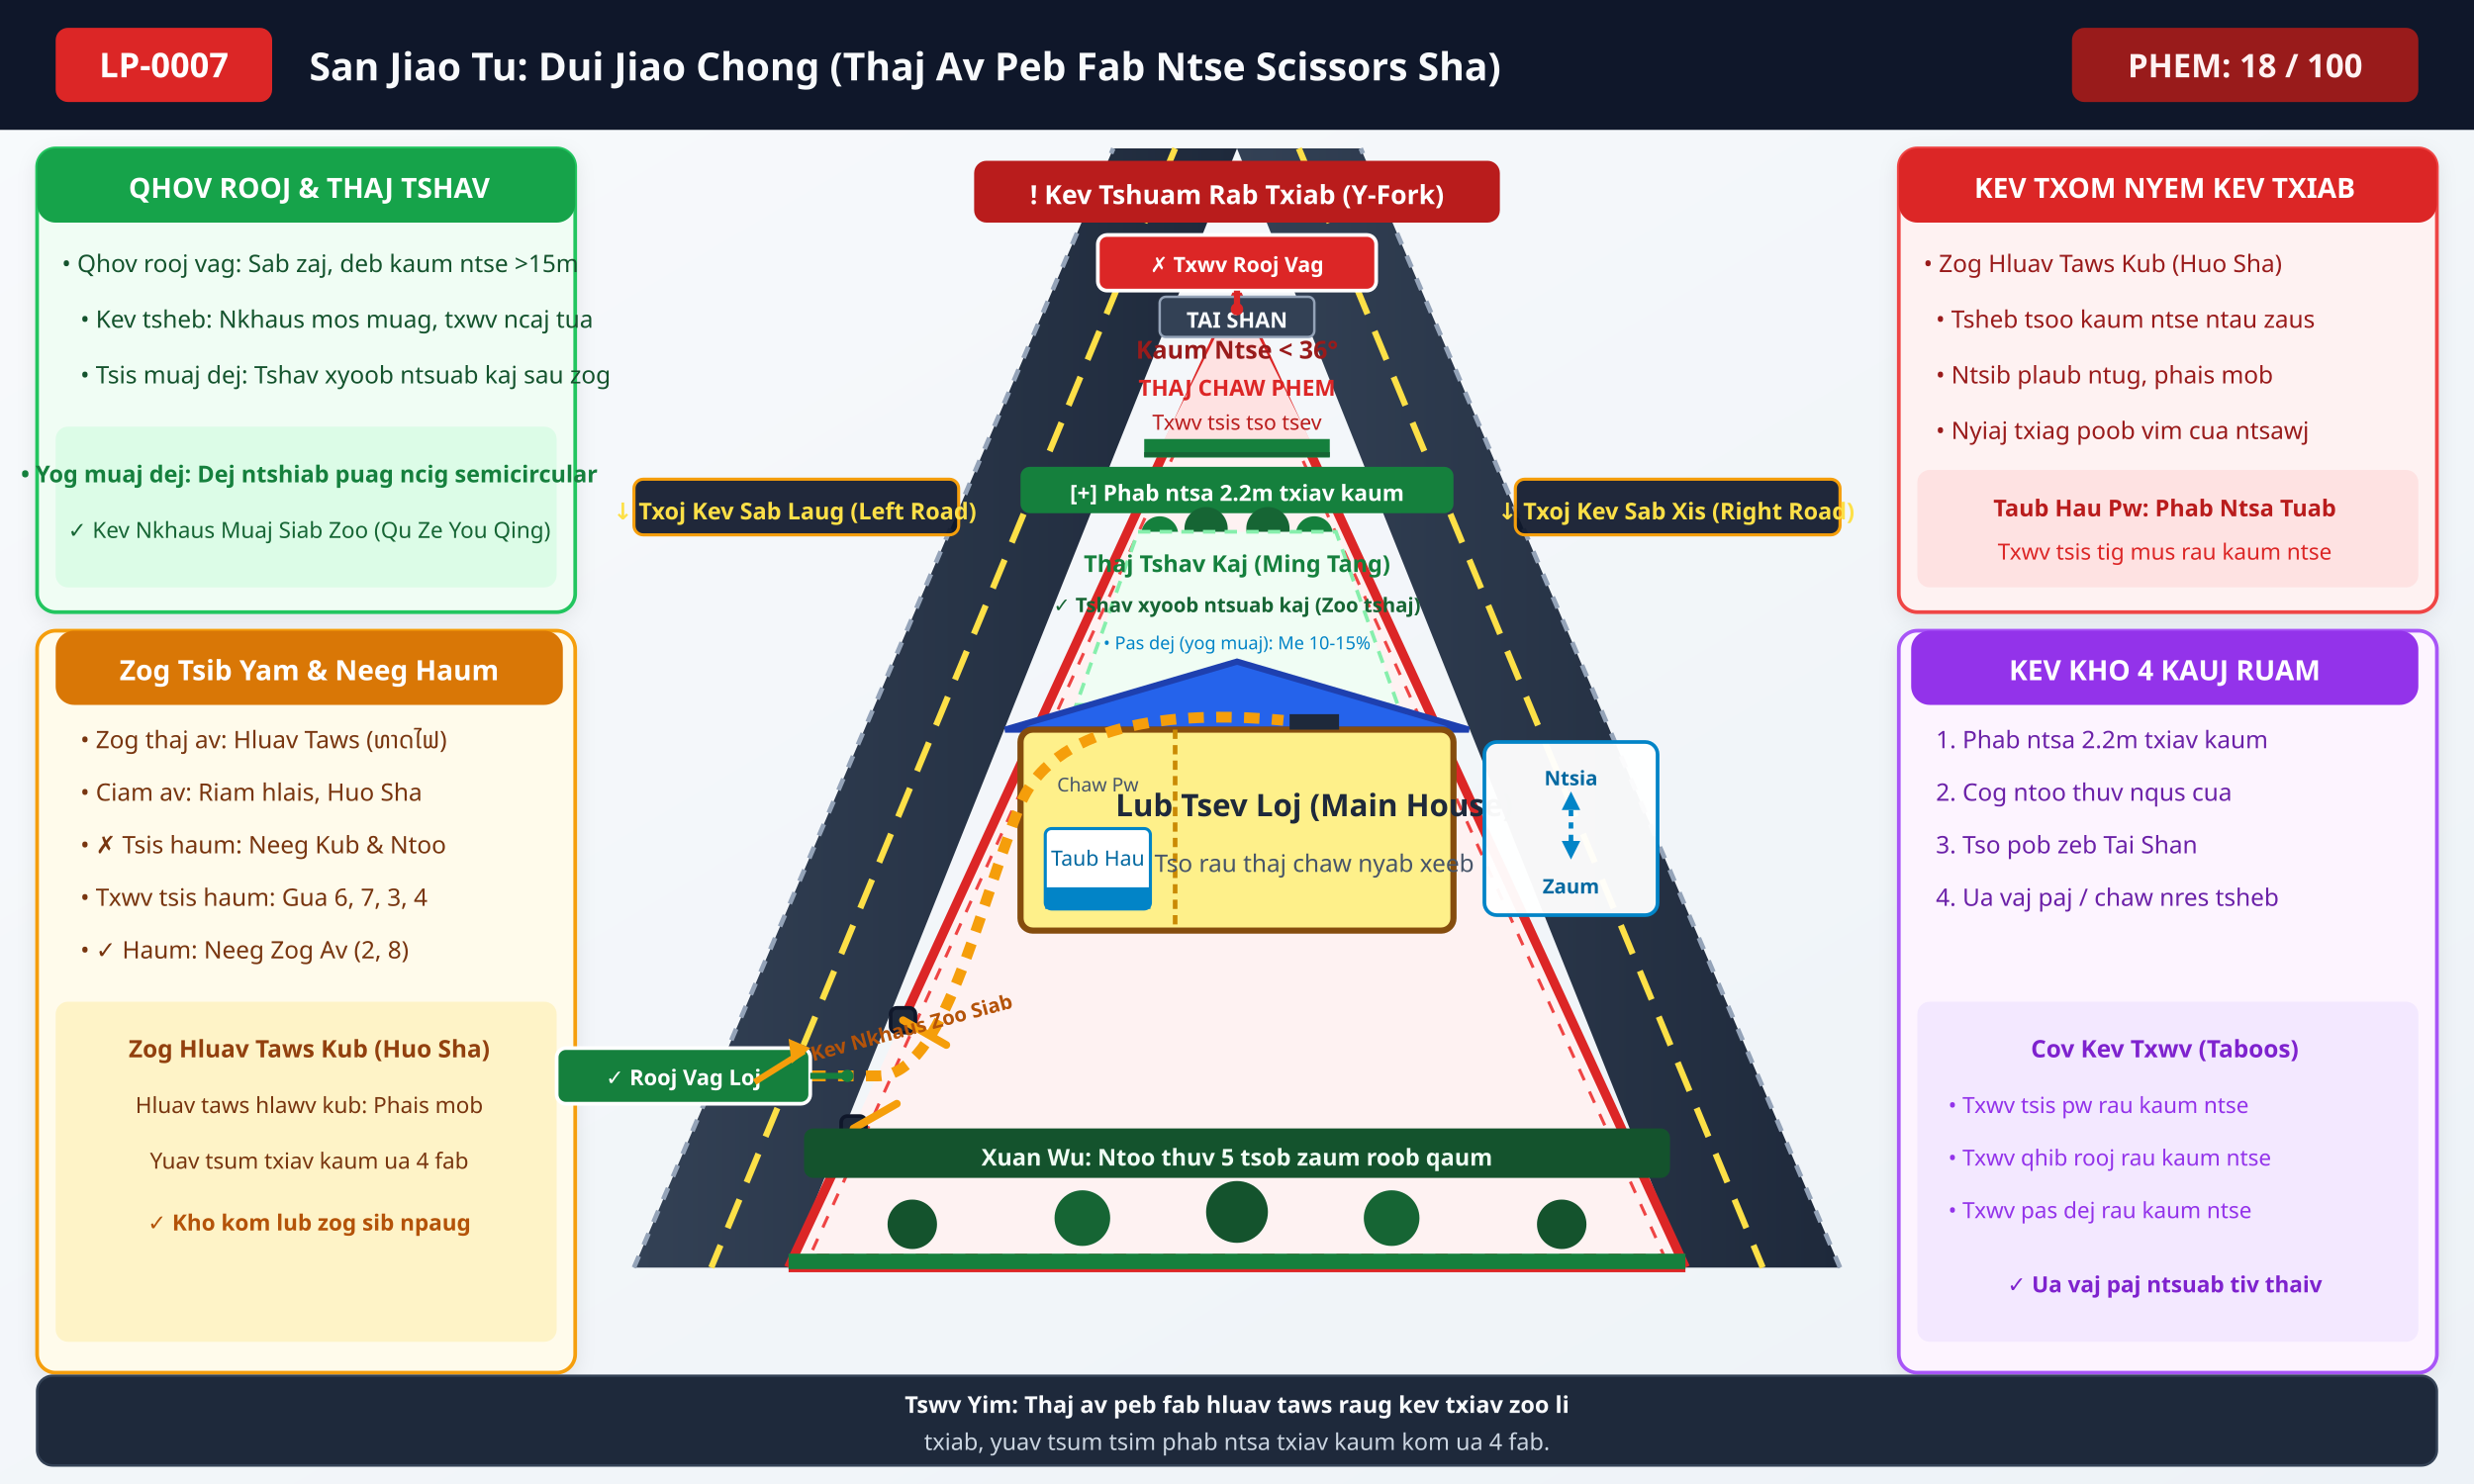
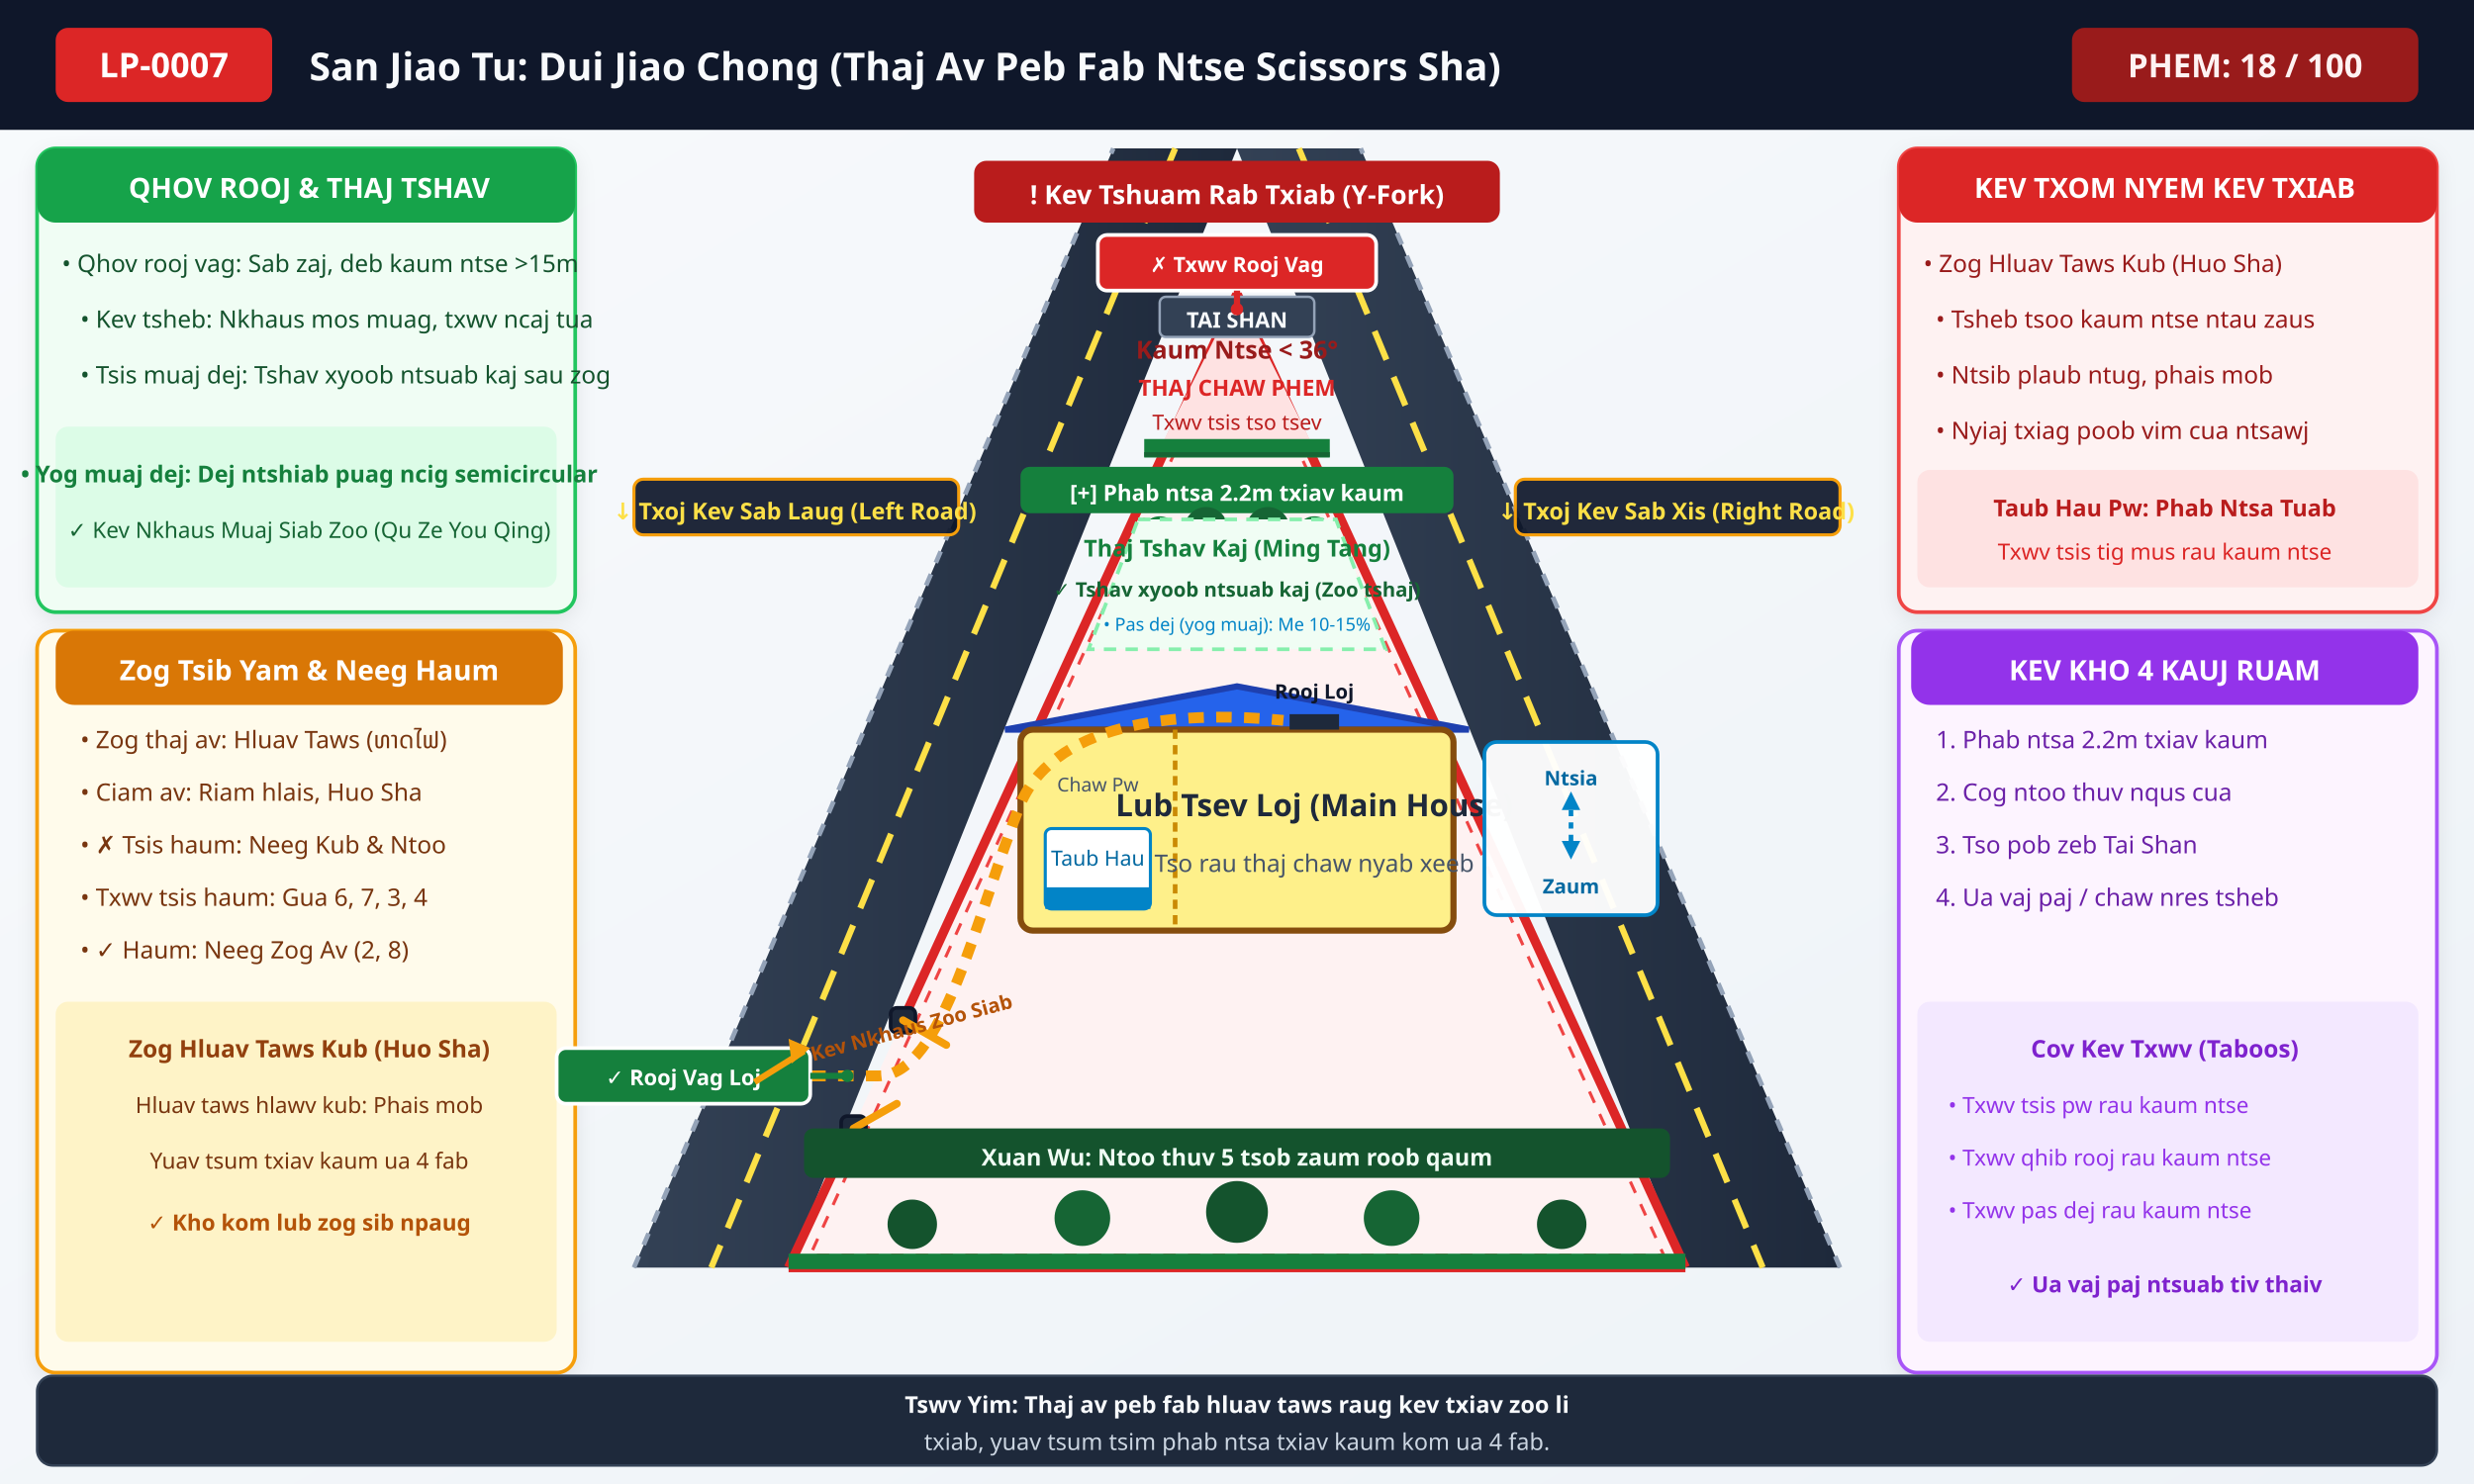
<svg xmlns="http://www.w3.org/2000/svg" viewBox="0 0 800 480" width="800" height="480">
  <defs>
    <linearGradient id="bgGrad" x1="0%" y1="0%" x2="100%" y2="100%">
      <stop offset="0%" stop-color="#F8FAFC" />
      <stop offset="100%" stop-color="#EDF2F7" />
    </linearGradient>
    <linearGradient id="roadGrad" x1="0%" y1="0%" x2="100%" y2="0%">
      <stop offset="0%" stop-color="#334155" />
      <stop offset="100%" stop-color="#1E293B" />
    </linearGradient>
    <filter id="shadow" x="-5%" y="-5%" width="110%" height="110%">
      <feDropShadow dx="0" dy="2" stdDeviation="3" flood-opacity="0.08" />
    </filter>
  </defs>
  <rect width="800" height="480" fill="url(#bgGrad)" />
  <rect x="0" y="0" width="800" height="42" fill="#0F172A" />
  <rect x="18" y="9" width="70" height="24" rx="4" fill="#DC2626" />
  <text x="53" y="25" font-family="'Segoe UI', sans-serif" font-weight="bold" font-size="11" fill="#FFFFFF" text-anchor="middle">LP-0007</text>
  <text x="100" y="26" font-family="'Noto Sans Lao', 'Segoe UI', sans-serif" font-weight="bold" font-size="12.5" fill="#F8FAFC">San Jiao Tu: Dui Jiao Chong (Thaj Av Peb Fab Ntse Scissors Sha)</text>
  <rect x="670" y="9" width="112" height="24" rx="4" fill="#991B1B" />
  <text x="726" y="25" font-family="'Noto Sans Lao', 'Segoe UI', sans-serif" font-weight="bold" font-size="10.5" fill="#FEF2F2" text-anchor="middle">PHEM: 18 / 100</text>
  <rect x="12" y="48" width="174" height="150" rx="6" fill="#F0FDF4" stroke="#22C55E" stroke-width="1.2" filter="url(#shadow)" />
  <rect x="12" y="48" width="174" height="24" rx="6" fill="#16A34A" />
  <text x="100" y="64" font-family="'Noto Sans Lao', 'Segoe UI', sans-serif" font-weight="bold" font-size="9" fill="#FFFFFF" text-anchor="middle">QHOV ROOJ &amp; THAJ TSHAV</text>
  <text x="20" y="88" font-family="'Noto Sans Lao', 'Segoe UI', sans-serif" font-size="7.8" fill="#14532D">• Qhov rooj vag: Sab zaj, deb kaum ntse &gt;15m</text>
  <text x="26" y="106" font-family="'Noto Sans Lao', 'Segoe UI', sans-serif" font-size="7.8" fill="#14532D">• Kev tsheb: Nkhaus mos muag, txwv ncaj tua</text>
  <text x="26" y="124" font-family="'Noto Sans Lao', 'Segoe UI', sans-serif" font-size="7.8" fill="#14532D">• Tsis muaj dej: Tshav xyoob ntsuab kaj sau zog</text>
  <rect x="18" y="138" width="162" height="52" rx="4" fill="#DCFCE7" />
  <text x="100" y="156" font-family="'Noto Sans Lao', 'Segoe UI', sans-serif" font-weight="bold" font-size="7.5" fill="#15803D" text-anchor="middle">• Yog muaj dej: Dej ntshiab puag ncig semicircular</text>
  <text x="100" y="174" font-family="'Noto Sans Lao', 'Segoe UI', sans-serif" font-size="7.2" fill="#166534" text-anchor="middle">✓ Kev Nkhaus Muaj Siab Zoo (Qu Ze You Qing)</text>
  <rect x="12" y="204" width="174" height="240" rx="6" fill="#FFFBEB" stroke="#F59E0B" stroke-width="1.2" filter="url(#shadow)" />
  <rect x="18" y="204" width="164" height="24" rx="6" fill="#D97706" />
  <text x="100" y="220" font-family="'Noto Sans Lao', 'Segoe UI', sans-serif" font-weight="bold" font-size="9" fill="#FFFFFF" text-anchor="middle">Zog Tsib Yam &amp; Neeg Haum</text>
  <text x="26" y="242" font-family="'Noto Sans Lao', 'Segoe UI', sans-serif" font-size="7.8" fill="#78350F">• Zog thaj av: Hluav Taws (ທາດໄຟ)</text>
  <text x="26" y="259" font-family="'Noto Sans Lao', 'Segoe UI', sans-serif" font-size="7.8" fill="#78350F">• Ciam av: Riam hlais, Huo Sha</text>
  <text x="26" y="276" font-family="'Noto Sans Lao', 'Segoe UI', sans-serif" font-size="7.8" fill="#78350F">• ✗ Tsis haum: Neeg Kub &amp; Ntoo</text>
  <text x="26" y="293" font-family="'Noto Sans Lao', 'Segoe UI', sans-serif" font-size="7.8" fill="#78350F">• Txwv tsis haum: Gua 6, 7, 3, 4</text>
  <text x="26" y="310" font-family="'Noto Sans Lao', 'Segoe UI', sans-serif" font-size="7.8" fill="#78350F">• ✓ Haum: Neeg Zog Av (2, 8)</text>
  <rect x="18" y="324" width="162" height="110" rx="4" fill="#FEF3C7" />
  <text x="100" y="342" font-family="'Noto Sans Lao', 'Segoe UI', sans-serif" font-weight="bold" font-size="7.8" fill="#92400E" text-anchor="middle">Zog Hluav Taws Kub (Huo Sha)</text>
  <text x="100" y="360" font-family="'Noto Sans Lao', 'Segoe UI', sans-serif" font-size="7.2" fill="#78350F" text-anchor="middle">Hluav taws hlawv kub: Phais mob</text>
  <text x="100" y="378" font-family="'Noto Sans Lao', 'Segoe UI', sans-serif" font-size="7.2" fill="#78350F" text-anchor="middle">Yuav tsum txiav kaum ua 4 fab</text>
  <text x="100" y="398" font-family="'Noto Sans Lao', 'Segoe UI', sans-serif" font-weight="bold" font-size="7.2" fill="#B45309" text-anchor="middle">✓ Kho kom lub zog sib npaug</text>
  <rect x="614" y="48" width="174" height="150" rx="6" fill="#FEF2F2" stroke="#EF4444" stroke-width="1.2" filter="url(#shadow)" />
  <rect x="614" y="48" width="174" height="24" rx="6" fill="#DC2626" />
  <text x="700" y="64" font-family="'Noto Sans Lao', 'Segoe UI', sans-serif" font-weight="bold" font-size="9" fill="#FFFFFF" text-anchor="middle">KEV TXOM NYEM KEV TXIAB</text>
  <text x="622" y="88" font-family="'Noto Sans Lao', 'Segoe UI', sans-serif" font-size="7.8" fill="#991B1B">• Zog Hluav Taws Kub (Huo Sha)</text>
  <text x="626" y="106" font-family="'Noto Sans Lao', 'Segoe UI', sans-serif" font-size="7.8" fill="#991B1B">• Tsheb tsoo kaum ntse ntau zaus</text>
  <text x="626" y="124" font-family="'Noto Sans Lao', 'Segoe UI', sans-serif" font-size="7.8" fill="#991B1B">• Ntsib plaub ntug, phais mob</text>
  <text x="626" y="142" font-family="'Noto Sans Lao', 'Segoe UI', sans-serif" font-size="7.8" fill="#991B1B">• Nyiaj txiag poob vim cua ntsawj</text>
  <rect x="620" y="152" width="162" height="38" rx="4" fill="#FEE2E2" />
  <text x="700" y="167" font-family="'Noto Sans Lao', 'Segoe UI', sans-serif" font-weight="bold" font-size="7.5" fill="#B91C1C" text-anchor="middle">Taub Hau Pw: Phab Ntsa Tuab</text>
  <text x="700" y="181" font-family="'Noto Sans Lao', 'Segoe UI', sans-serif" font-size="7.2" fill="#DC2626" text-anchor="middle">Txwv tsis tig mus rau kaum ntse</text>
  <rect x="614" y="204" width="174" height="240" rx="6" fill="#FDF4FF" stroke="#A855F7" stroke-width="1.2" filter="url(#shadow)" />
  <rect x="618" y="204" width="164" height="24" rx="6" fill="#9333EA" />
  <text x="700" y="220" font-family="'Noto Sans Lao', 'Segoe UI', sans-serif" font-weight="bold" font-size="9" fill="#FFFFFF" text-anchor="middle">KEV KHO 4 KAUJ RUAM</text>
  <text x="626" y="242" font-family="'Noto Sans Lao', 'Segoe UI', sans-serif" font-size="7.8" fill="#6B21A8">1. Phab ntsa 2.2m txiav kaum</text>
  <text x="626" y="259" font-family="'Noto Sans Lao', 'Segoe UI', sans-serif" font-size="7.8" fill="#6B21A8">2. Cog ntoo thuv nqus cua</text>
  <text x="626" y="276" font-family="'Noto Sans Lao', 'Segoe UI', sans-serif" font-size="7.8" fill="#6B21A8">3. Tso pob zeb Tai Shan</text>
  <text x="626" y="293" font-family="'Noto Sans Lao', 'Segoe UI', sans-serif" font-size="7.8" fill="#6B21A8">4. Ua vaj paj / chaw nres tsheb</text>
  <rect x="620" y="324" width="162" height="110" rx="4" fill="#F3E8FF" />
  <text x="700" y="342" font-family="'Noto Sans Lao', 'Segoe UI', sans-serif" font-weight="bold" font-size="7.8" fill="#7E22CE" text-anchor="middle">Cov Kev Txwv (Taboos)</text>
  <text x="630" y="360" font-family="'Noto Sans Lao', 'Segoe UI', sans-serif" font-size="7.2" fill="#9333EA">• Txwv tsis pw rau kaum ntse</text>
  <text x="630" y="377" font-family="'Noto Sans Lao', 'Segoe UI', sans-serif" font-size="7.2" fill="#9333EA">• Txwv qhib rooj rau kaum ntse</text>
  <text x="630" y="394" font-family="'Noto Sans Lao', 'Segoe UI', sans-serif" font-size="7.2" fill="#9333EA">• Txwv pas dej rau kaum ntse</text>
  <text x="700" y="418" font-family="'Noto Sans Lao', 'Segoe UI', sans-serif" font-weight="bold" font-size="7.2" fill="#7E22CE" text-anchor="middle">✓ Ua vaj paj ntsuab tiv thaiv</text>
  <polygon points="360,48 400,48 255,410 205,410" fill="url(#roadGrad)" />
  <line x1="380" y1="48" x2="230" y2="410" stroke="#FDE047" stroke-width="2" stroke-dasharray="10,6" />
  <line x1="205" y1="410" x2="360" y2="48" stroke="#94A3B8" stroke-width="1.5" stroke-dasharray="4,4" />
  <polygon points="400,48 440,48 595,410 545,410" fill="url(#roadGrad)" />
  <line x1="420" y1="48" x2="570" y2="410" stroke="#FDE047" stroke-width="2" stroke-dasharray="10,6" />
  <line x1="595" y1="410" x2="440" y2="48" stroke="#94A3B8" stroke-width="1.5" stroke-dasharray="4,4" />
  <rect x="315" y="52" width="170" height="20" rx="4" fill="#B91C1C" />
  <text x="400" y="66" font-family="'Noto Sans Lao', 'Segoe UI', sans-serif" font-weight="bold" font-size="8.5" fill="#FFFFFF" text-anchor="middle">! Kev Tshuam Rab Txiab (Y-Fork)</text>
  <rect x="205" y="155" width="105" height="18" rx="3" fill="#0F172A" fill-opacity="0.92" stroke="#F59E0B" stroke-width="1" />
  <text x="257" y="168" font-family="'Noto Sans Lao', 'Segoe UI', sans-serif" font-weight="bold" font-size="7.5" fill="#FDE047" text-anchor="middle">↓ Txoj Kev Sab Laug (Left Road)</text>
  <rect x="490" y="155" width="105" height="18" rx="3" fill="#0F172A" fill-opacity="0.92" stroke="#F59E0B" stroke-width="1" />
  <text x="542" y="168" font-family="'Noto Sans Lao', 'Segoe UI', sans-serif" font-weight="bold" font-size="7.5" fill="#FDE047" text-anchor="middle">↓ Txoj Kev Sab Xis (Right Road)</text>
  <polygon points="400,95 255,410 545,410" fill="#FEF2F2" />
  <polygon points="400,102 262,406 538,406" fill="none" stroke="#EF4444" stroke-width="1" stroke-dasharray="4,4" />
  <line x1="255" y1="410" x2="545" y2="410" stroke="#DC2626" stroke-width="3" />
  <line x1="545" y1="410" x2="400" y2="95" stroke="#DC2626" stroke-width="3" />
  <line x1="400" y1="95" x2="292" y2="330" stroke="#DC2626" stroke-width="3" />
  <line x1="276" y1="365" x2="255" y2="410" stroke="#DC2626" stroke-width="3" />
  <rect x="288" y="326" width="8" height="8" rx="2" fill="#1E293B" stroke="#0F172A" stroke-width="1.2" />
  <rect x="272" y="361" width="8" height="8" rx="2" fill="#1E293B" stroke="#0F172A" stroke-width="1.2" />
  <line x1="292" y1="330" x2="306" y2="338" stroke="#F59E0B" stroke-width="2.5" stroke-linecap="round" />
  <line x1="276" y1="365" x2="290" y2="357" stroke="#F59E0B" stroke-width="2.5" stroke-linecap="round" />
  <polygon points="400,95 375,145 425,145" fill="#FEE2E2" />
  <text x="400" y="116" font-family="'Segoe UI', sans-serif" font-weight="bold" font-size="8" fill="#991B1B" text-anchor="middle">Kaum Ntse &lt; 36°</text>
  <text x="400" y="128" font-family="'Noto Sans Lao', 'Segoe UI', sans-serif" font-weight="bold" font-size="7.2" fill="#DC2626" text-anchor="middle">THAJ CHAW PHEM</text>
  <text x="400" y="139" font-family="'Noto Sans Lao', 'Segoe UI', sans-serif" font-size="6.8" fill="#B91C1C" text-anchor="middle">Txwv tsis tso tsev</text>
  <rect x="375" y="96" width="50" height="13" rx="2" fill="#334155" stroke="#94A3B8" stroke-width="0.8" />
  <text x="400" y="106" font-family="'Segoe UI', sans-serif" font-weight="bold" font-size="7" fill="#F8FAFC" text-anchor="middle">TAI SHAN</text>
  <line x1="370" y1="145" x2="430" y2="145" stroke="#15803D" stroke-width="6" />
  <line x1="370" y1="147" x2="430" y2="147" stroke="#166534" stroke-width="1.5" />
  <rect x="330" y="151" width="140" height="15" rx="3" fill="#15803D" />
  <text x="400" y="162" font-family="'Noto Sans Lao', 'Segoe UI', sans-serif" font-weight="bold" font-size="7.2" fill="#FFFFFF" text-anchor="middle">[+] Phab ntsa 2.2m txiav kaum</text>
  <circle cx="375" cy="173" r="6" fill="#15803D" />
  <circle cx="390" cy="171" r="7" fill="#166534" />
  <circle cx="410" cy="171" r="7" fill="#166534" />
  <circle cx="425" cy="173" r="6" fill="#15803D" />
-   <polygon points="368,172 432,172 452,228 348,228" fill="#F0FDF4" stroke="#86EFAC" stroke-width="1.2" stroke-dasharray="4,3" />
-   <text x="400" y="185" font-family="'Noto Sans Lao', 'Segoe UI', sans-serif" font-weight="bold" font-size="7.5" fill="#15803D" text-anchor="middle">Thaj Tshav Kaj (Ming Tang)</text>
-   <text x="400" y="198" font-family="'Noto Sans Lao', 'Segoe UI', sans-serif" font-weight="bold" font-size="6.5" fill="#166534" text-anchor="middle">✓ Tshav xyoob ntsuab kaj (Zoo tshaj)</text>
-   <text x="400" y="210" font-family="'Noto Sans Lao', 'Segoe UI', sans-serif" font-size="5.8" fill="#0284C7" text-anchor="middle">• Pas dej (yog muaj): Me 10-15%</text>
-   <polygon points="325,236 400,214 475,236" fill="#2563EB" stroke="#1E40AF" stroke-width="2" />
+   <polygon points="368,168 432,168 448,210 352,210" fill="#F0FDF4" stroke="#86EFAC" stroke-width="1.2" stroke-dasharray="4,3" />
+   <text x="400" y="180" font-family="'Noto Sans Lao', 'Segoe UI', sans-serif" font-weight="bold" font-size="7.5" fill="#15803D" text-anchor="middle">Thaj Tshav Kaj (Ming Tang)</text>
+   <text x="400" y="193" font-family="'Noto Sans Lao', 'Segoe UI', sans-serif" font-weight="bold" font-size="6.5" fill="#166534" text-anchor="middle">✓ Tshav xyoob ntsuab kaj (Zoo tshaj)</text>
+   <text x="400" y="204" font-family="'Noto Sans Lao', 'Segoe UI', sans-serif" font-size="5.8" fill="#0284C7" text-anchor="middle">• Pas dej (yog muaj): Me 10-15%</text>
+   <polygon points="325,236 400,222 475,236" fill="#2563EB" stroke="#1E40AF" stroke-width="2" />
  <rect x="330" y="236" width="140" height="65" fill="#FEF08A" stroke="#854D0E" stroke-width="2" rx="4" />
  <line x1="380" y1="236" x2="380" y2="301" stroke="#CA8A04" stroke-width="1.5" stroke-dasharray="3,2" />
  <rect x="338" y="268" width="34" height="26" rx="2" fill="#FFFFFF" stroke="#0284C7" stroke-width="1" />
  <rect x="338" y="287" width="34" height="7" fill="#0284C7" />
  <text x="355" y="280" font-family="'Noto Sans Lao', 'Segoe UI', sans-serif" font-size="6.8" fill="#0369A1" text-anchor="middle">Taub Hau</text>
  <text x="355" y="256" font-family="'Noto Sans Lao', 'Segoe UI', sans-serif" font-size="6.2" fill="#475569" text-anchor="middle">Chaw Pw</text>
  <text x="425" y="264" font-family="'Noto Sans Lao', 'Segoe UI', sans-serif" font-weight="bold" font-size="10" fill="#1E293B" text-anchor="middle">Lub Tsev Loj (Main House)</text>
  <text x="425" y="282" font-family="'Noto Sans Lao', 'Segoe UI', sans-serif" font-size="7.8" fill="#475569" text-anchor="middle">Tso rau thaj chaw nyab xeeb</text>
  <rect x="417" y="231" width="16" height="5" fill="#1E293B" />
+   <text x="425" y="226" font-family="'Noto Sans Lao', 'Segoe UI', sans-serif" font-weight="bold" font-size="6.5" fill="#0F172A" text-anchor="middle">Rooj Loj</text>
  <g transform="translate(480, 240)">
    <rect x="0" y="0" width="56" height="56" rx="4" fill="#FFFFFF" fill-opacity="0.96" stroke="#0284C7" stroke-width="1.2" />
    <text x="28" y="14" font-family="'Noto Sans Lao', 'Segoe UI', sans-serif" font-weight="bold" font-size="6.5" fill="#0369A1" text-anchor="middle">Ntsia</text>
    <line x1="28" y1="18" x2="28" y2="34" stroke="#0284C7" stroke-width="1.5" stroke-dasharray="2,2" />
    <polygon points="28,16 25,22 31,22" fill="#0284C7" />
    <polygon points="28,38 25,32 31,32" fill="#0284C7" />
    <text x="28" y="49" font-family="'Noto Sans Lao', 'Segoe UI', sans-serif" font-weight="bold" font-size="6.5" fill="#0369A1" text-anchor="middle">Zaum</text>
  </g>
  <path d="M 235 348 L 284 348 C 305 348 316 295 330 260 C 342 232 385 230 415 233" fill="none" stroke="#F59E0B" stroke-width="3.5" stroke-dasharray="5,4" />
  <text x="290" y="336" font-family="'Noto Sans Lao', 'Segoe UI', sans-serif" font-weight="bold" font-size="6.5" fill="#B45309" text-anchor="middle" transform="rotate(-15 290 336)">⟿ Kev Nkhaus Zoo Siab</text>
  <g transform="translate(180, 339)">
    <rect x="0" y="0" width="82" height="18" rx="3" fill="#15803D" stroke="#FFFFFF" stroke-width="1.2" />
    <text x="41" y="12" font-family="'Noto Sans Lao', 'Segoe UI', sans-serif" font-weight="bold" font-size="7" fill="#FFFFFF" text-anchor="middle">✓ Rooj Vag Loj</text>
    <line x1="82" y1="9" x2="94" y2="9" stroke="#15803D" stroke-width="2" />
    <circle cx="94" cy="9" r="2" fill="#15803D" />
  </g>
  <g transform="translate(355, 76)">
    <rect x="0" y="0" width="90" height="18" rx="3" fill="#DC2626" stroke="#FFFFFF" stroke-width="1.2" />
    <text x="45" y="12" font-family="'Noto Sans Lao', 'Segoe UI', sans-serif" font-weight="bold" font-size="6.8" fill="#FFFFFF" text-anchor="middle">✗ Txwv Rooj Vag</text>
    <line x1="45" y1="18" x2="45" y2="24" stroke="#DC2626" stroke-width="2" />
    <circle cx="45" cy="24" r="2" fill="#DC2626" />
  </g>
  <line x1="244" y1="350" x2="260" y2="340" stroke="#F59E0B" stroke-width="2" />
  <polygon points="262,339 255,336 256,344" fill="#F59E0B" />
  <line x1="255" y1="408" x2="545" y2="408" stroke="#15803D" stroke-width="5" />
  <circle cx="295" cy="396" r="8" fill="#14532D" />
  <circle cx="350" cy="394" r="9" fill="#166534" />
  <circle cx="400" cy="392" r="10" fill="#14532D" />
  <circle cx="450" cy="394" r="9" fill="#166534" />
  <circle cx="505" cy="396" r="8" fill="#14532D" />
  <rect x="260" y="365" width="280" height="16" rx="3" fill="#14532D" />
  <text x="400" y="377" font-family="'Noto Sans Lao', 'Phetsarath OT', 'Segoe UI', sans-serif" font-weight="bold" font-size="7.5" fill="#F0FDF4" text-anchor="middle">Xuan Wu: Ntoo thuv 5 tsob zaum roob qaum</text>
  <rect x="12" y="445" width="776" height="29" rx="5" fill="#1E293B" stroke="#334155" stroke-width="0.8" />
  <text x="400" y="457" font-family="'Noto Sans Lao', 'Segoe UI', sans-serif" font-weight="bold" font-size="7.5" fill="#F8FAFC" text-anchor="middle">Tswv Yim: Thaj av peb fab hluav taws raug kev txiav zoo li</text>
  <text x="400" y="469" font-family="'Noto Sans Lao', 'Segoe UI', sans-serif" font-size="7.5" fill="#CBD5E1" text-anchor="middle">txiab, yuav tsum tsim phab ntsa txiav kaum kom ua 4 fab.</text>
</svg>
